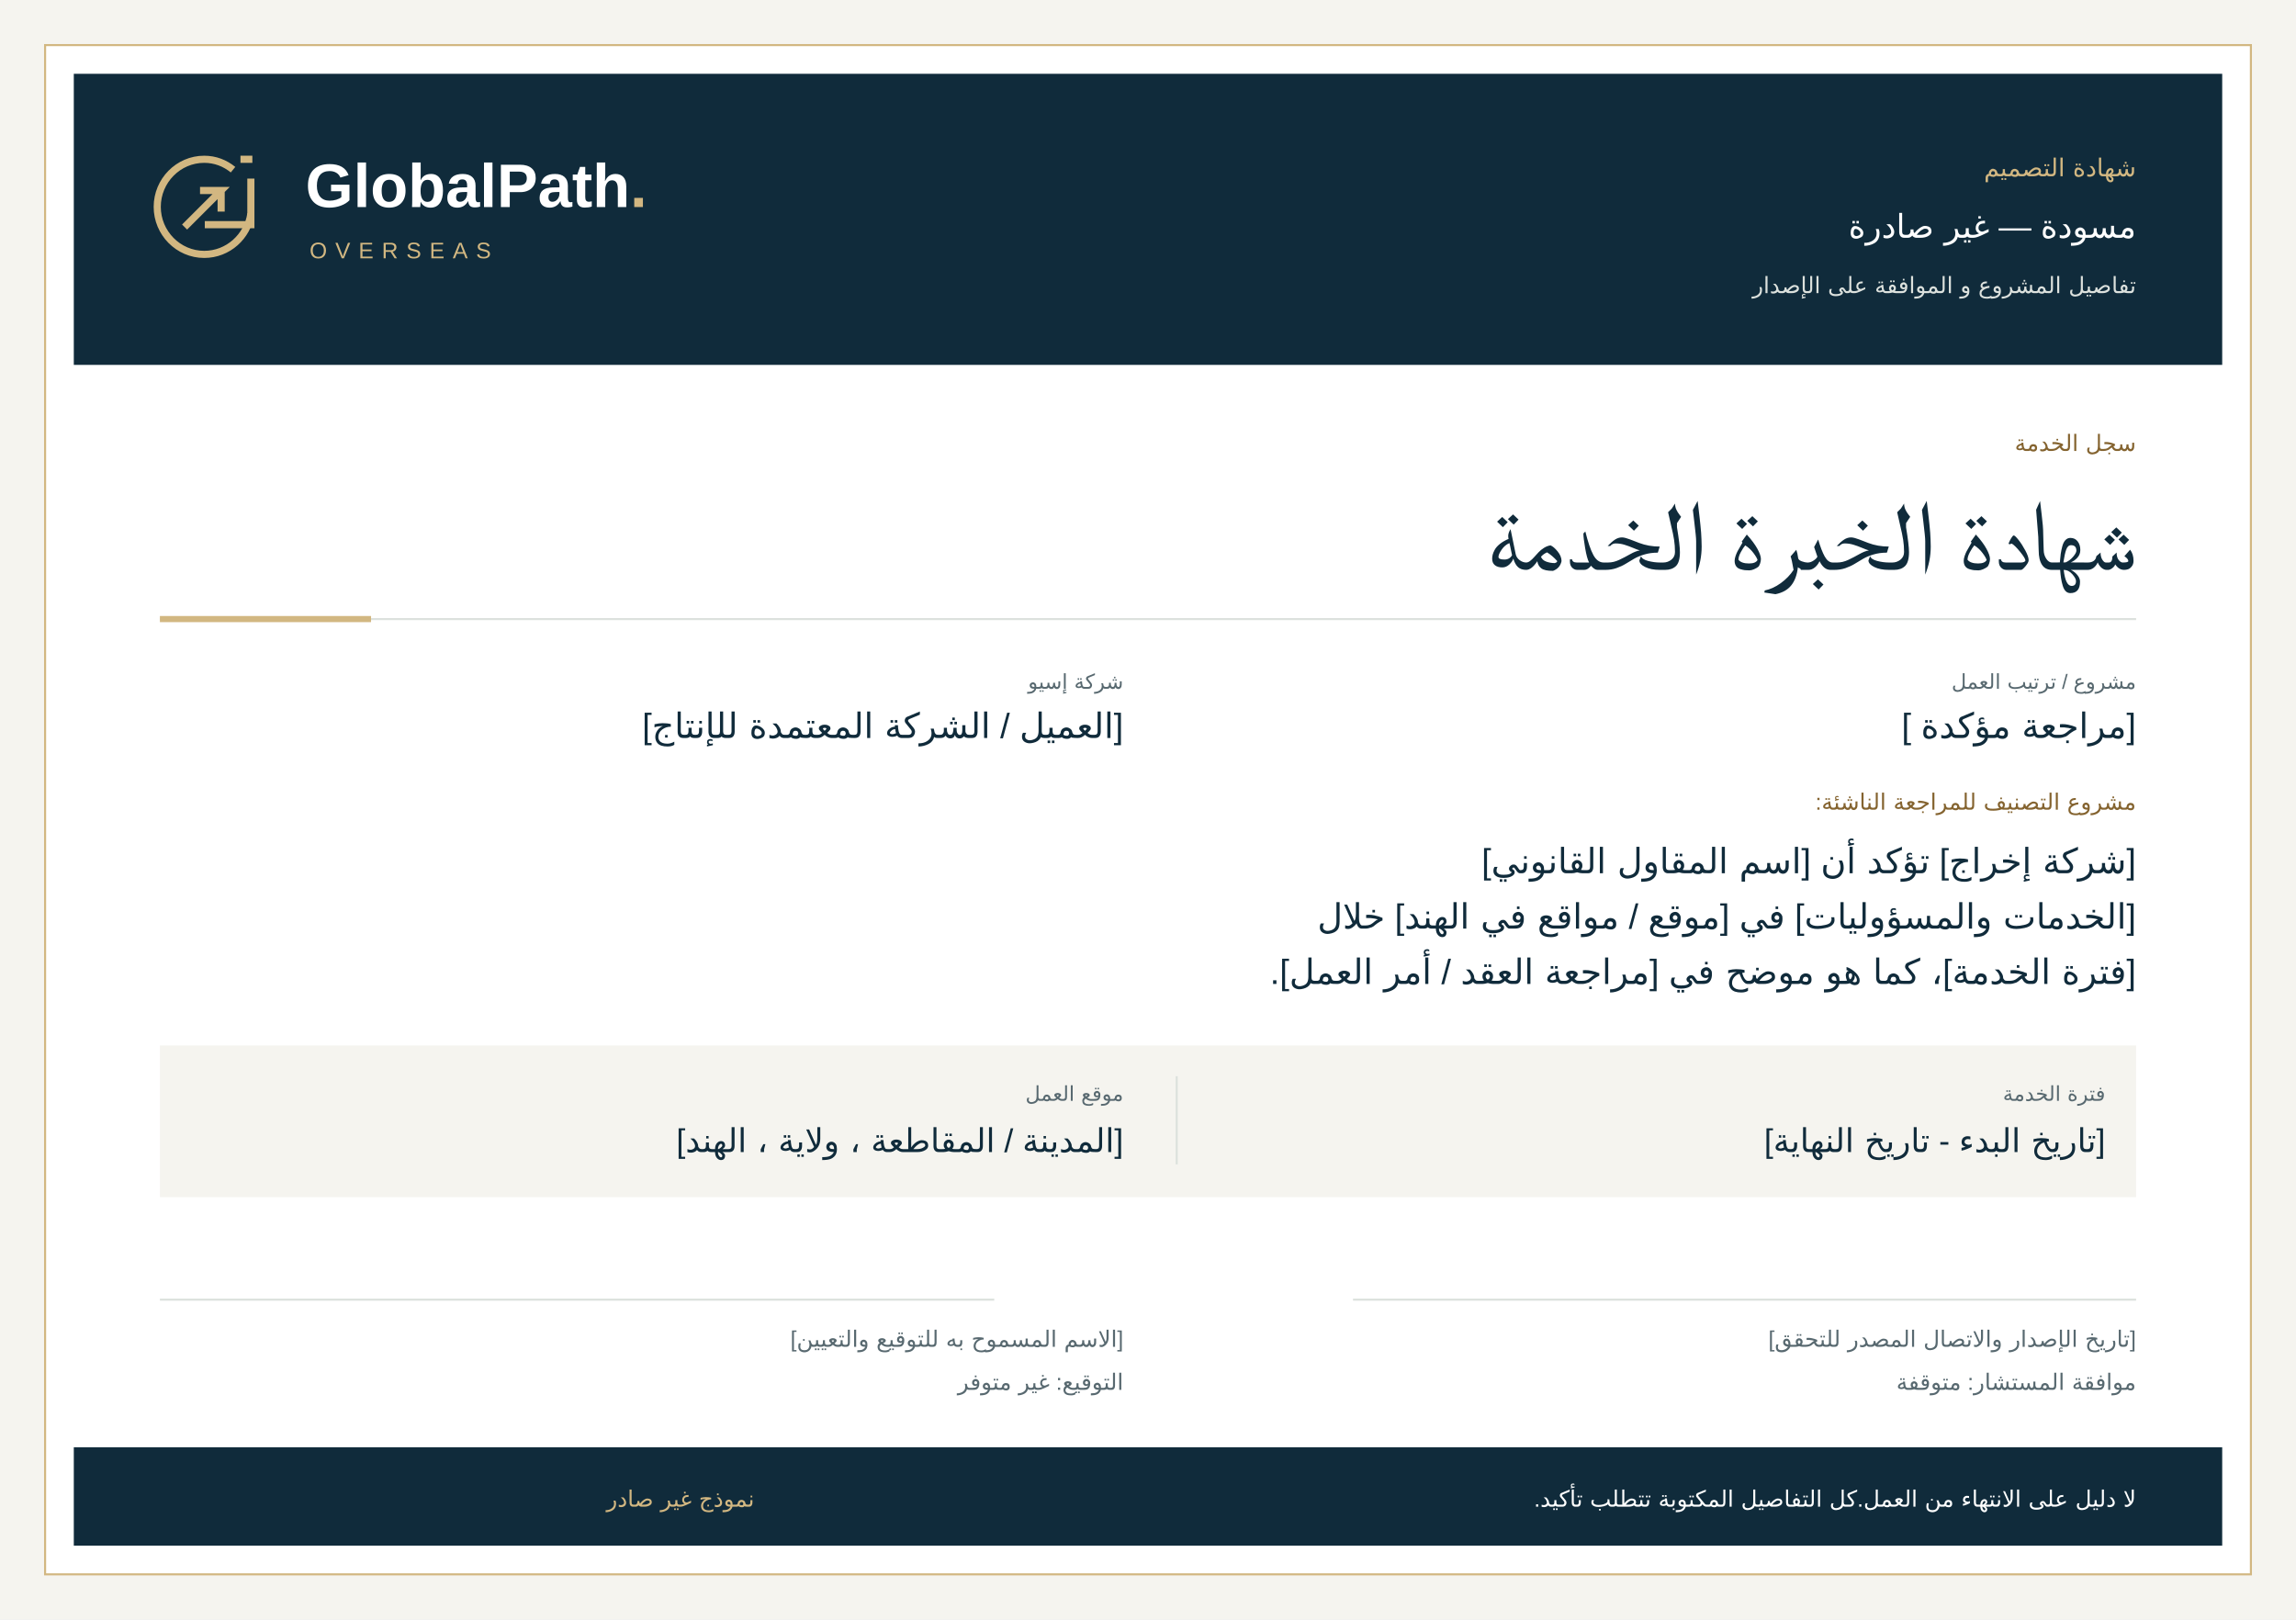
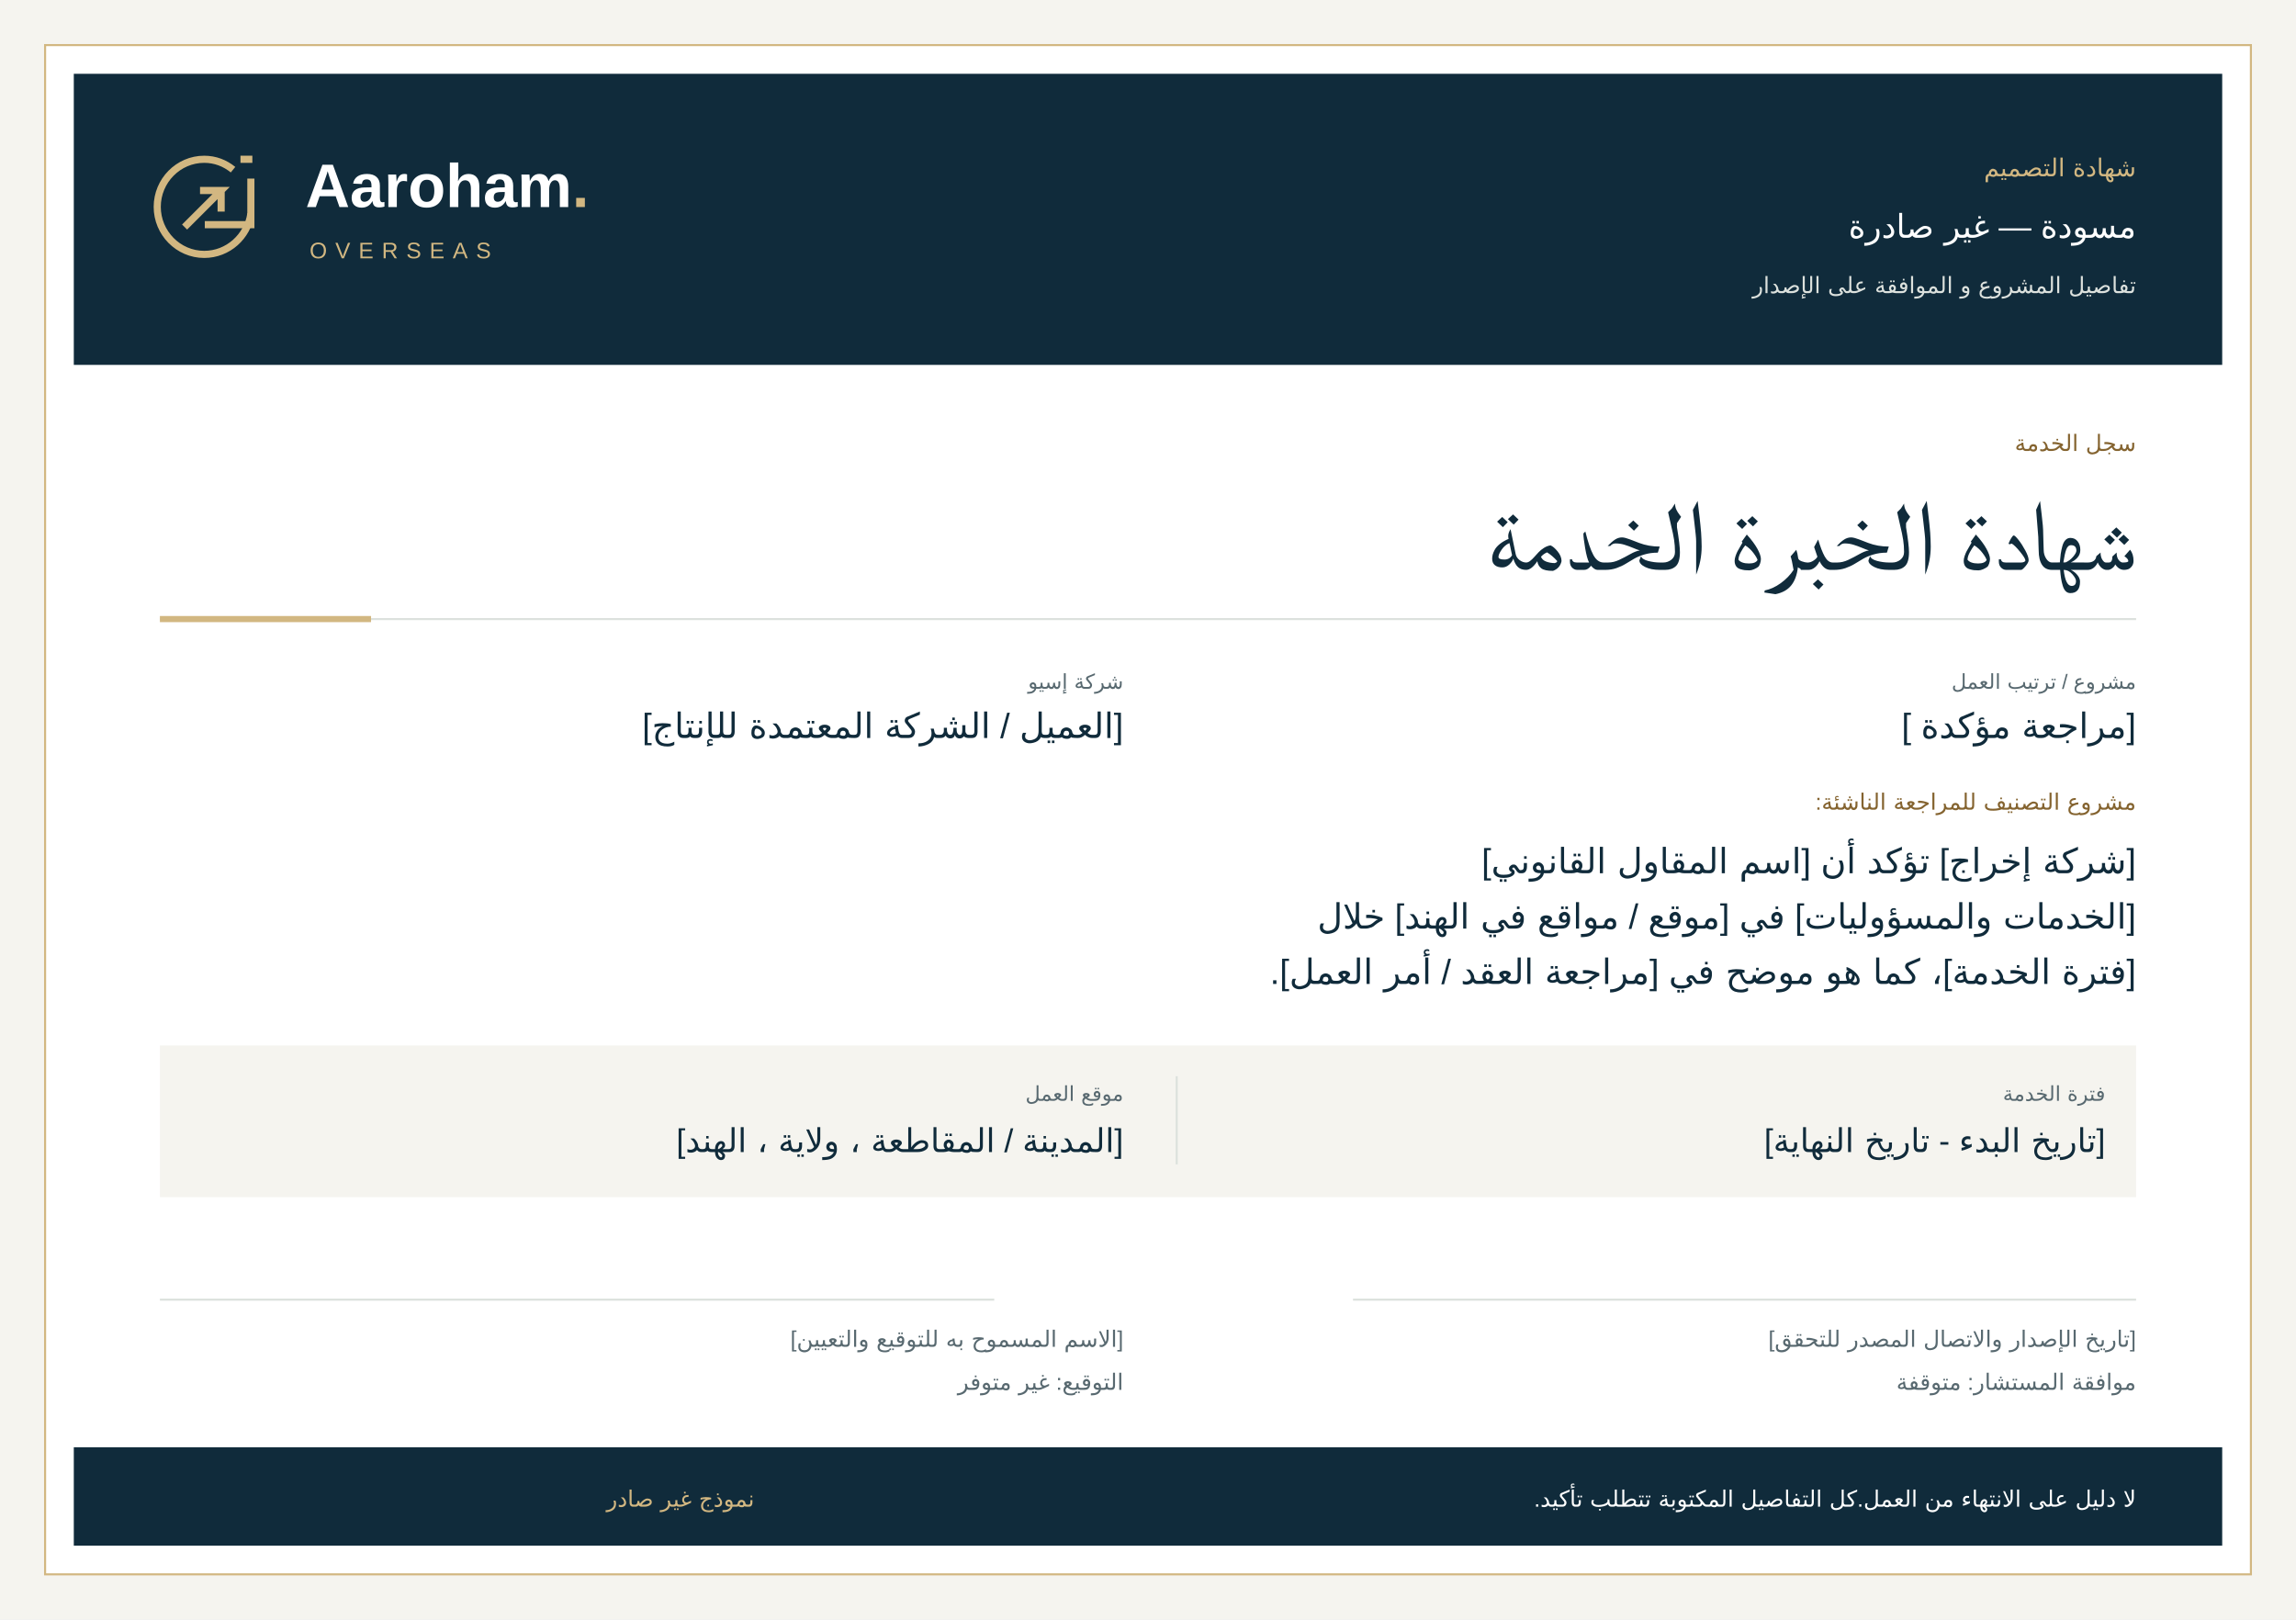
<svg xmlns="http://www.w3.org/2000/svg" lang="ar" xml:lang="ar" width="1120" height="790" viewBox="0 0 1120 790" role="img" aria-labelledby="title description">
  <rect width="1120" height="790" fill="#f5f4ef" />
  <rect x="22" y="22" width="1076" height="746" fill="#fff" stroke="#d2b781" />
  <rect x="36" y="36" width="1048" height="142" fill="#102b3b" />
  <g transform="translate(68 69) scale(1.45)" fill="none" stroke="#d2b781" stroke-width="2.4">
    <path d="M31.5 9.5C28.8 7.3 25.5 6 21.8 6C13.1 6 6 13.2 6 22S13.1 38 21.8 38C29.8 38 36.4 32 37.5 24.3" />
    <path d="M15.2 28.8L27.5 16.5H20.4M27.5 16.5V23.6M22 28H37.5V12.5M34 6H38" />
  </g>
  <g font-family="Arial, Helvetica, sans-serif">
-     <text x="149" y="101" font-size="30" fill="#fff" font-weight="600">GlobalPath<tspan fill="#d2b781">.</tspan>
+     <text x="149" y="101" font-size="30" fill="#fff" font-weight="600">Aaroham<tspan fill="#d2b781">.</tspan>
    </text>
    <text x="151" y="126" font-size="11" fill="#d2b781" letter-spacing="4">OVERSEAS</text>
    <text x="1042" y="86" font-size="12.00" letter-spacing="0" fill="#d2b781" direction="rtl" unicode-bidi="plaintext" text-anchor="start">شهادة التصميم</text>
    <text x="1042" y="116" font-size="16.00" fill="#fff" direction="rtl" unicode-bidi="plaintext" text-anchor="start">مسودة — غير صادرة</text>
    <text x="1042" y="143" font-size="11.00" fill="#dce1dd" direction="rtl" unicode-bidi="plaintext" text-anchor="start">تفاصيل المشروع و الموافقة على الإصدار</text>
    <text x="1042" y="220" font-size="11.00" letter-spacing="0" fill="#84632f" direction="rtl" unicode-bidi="plaintext" text-anchor="start">سجل الخدمة</text>
  </g>
  <text x="1042" y="278" font-family="Georgia, 'Times New Roman', serif" font-size="48.00" fill="#102b3b" direction="rtl" unicode-bidi="plaintext" text-anchor="start">شهادة الخبرة الخدمة</text>
  <path d="M78 302H1042" stroke="#dce1dd" />
  <path d="M78 302H181" stroke="#d2b781" stroke-width="3" />
  <g font-family="Arial, Helvetica, sans-serif">
    <text x="548" y="336" font-size="10.00" fill="#586970" letter-spacing="0" direction="rtl" unicode-bidi="plaintext" text-anchor="start">شركة إسيو</text>
    <text x="548" y="360" font-size="17.00" fill="#102b3b" direction="rtl" unicode-bidi="plaintext" text-anchor="start">[العميل / الشركة المعتمدة للإنتاج]</text>
    <text x="1042" y="336" font-size="10.00" fill="#586970" letter-spacing="0" direction="rtl" unicode-bidi="plaintext" text-anchor="start">مشروع / ترتيب العمل</text>
    <text x="1042" y="360" font-size="17.00" fill="#102b3b" direction="rtl" unicode-bidi="plaintext" text-anchor="start">[مراجعة مؤكدة ]</text>
    <text x="1042" y="395" font-size="11.00" fill="#84632f" direction="rtl" unicode-bidi="plaintext" text-anchor="start">مشروع التصنيف للمراجعة الناشئة:</text>
    <text x="1042" y="426" font-size="17.00" fill="#102b3b" direction="rtl" unicode-bidi="plaintext" text-anchor="start">[شركة إخراج] تؤكد أن [اسم المقاول القانوني]</text>
    <text x="1042" y="453" font-size="17.00" fill="#102b3b" direction="rtl" unicode-bidi="plaintext" text-anchor="start">[الخدمات والمسؤوليات] في [موقع / مواقع في الهند] خلال</text>
    <text x="1042" y="480" font-size="17.00" fill="#102b3b" direction="rtl" unicode-bidi="plaintext" text-anchor="start">[فترة الخدمة]، كما هو موضح في [مراجعة العقد / أمر العمل].</text>
    <rect x="78" y="510" width="964" height="74" fill="#f5f4ef" />
    <text x="548" y="537" font-size="10.00" fill="#586970" letter-spacing="0" direction="rtl" unicode-bidi="plaintext" text-anchor="start">موقع العمل</text>
    <text x="548" y="562" font-size="16.00" fill="#102b3b" direction="rtl" unicode-bidi="plaintext" text-anchor="start">[المدينة / المقاطعة ، ولاية ، الهند]</text>
    <path d="M574 525V568" stroke="#dce1dd" />
    <text x="1027" y="537" font-size="10.00" fill="#586970" letter-spacing="0" direction="rtl" unicode-bidi="plaintext" text-anchor="start">فترة الخدمة</text>
    <text x="1027" y="562" font-size="16.00" fill="#102b3b" direction="rtl" unicode-bidi="plaintext" text-anchor="start">[تاريخ البدء - تاريخ النهاية]</text>
    <path d="M78 634H485M660 634H1042" stroke="#dce1dd" />
    <text x="548" y="657" font-size="11.00" fill="#586970" direction="rtl" unicode-bidi="plaintext" text-anchor="start">[الاسم المسموح به للتوقيع والتعيين]</text>
    <text x="548" y="678" font-size="11.00" fill="#586970" direction="rtl" unicode-bidi="plaintext" text-anchor="start">التوقيع: غير متوفر</text>
    <text x="1042" y="657" font-size="11.00" fill="#586970" direction="rtl" unicode-bidi="plaintext" text-anchor="start">[تاريخ الإصدار والاتصال المصدر للتحقق]</text>
    <text x="1042" y="678" font-size="11.00" fill="#586970" direction="rtl" unicode-bidi="plaintext" text-anchor="start">موافقة المستشار: متوقفة</text>
    <rect x="36" y="706" width="1048" height="48" fill="#102b3b" />
    <text x="368" y="735" font-size="11.00" fill="#d2b781" letter-spacing="0" direction="rtl" unicode-bidi="plaintext" text-anchor="start">نموذج غير صادر</text>
    <text x="1042" y="735" font-size="11.00" fill="#fff" direction="rtl" unicode-bidi="plaintext" text-anchor="start">لا دليل على الانتهاء من العمل.كل التفاصيل المكتوبة تتطلب تأكيد.</text>
  </g>
</svg>
